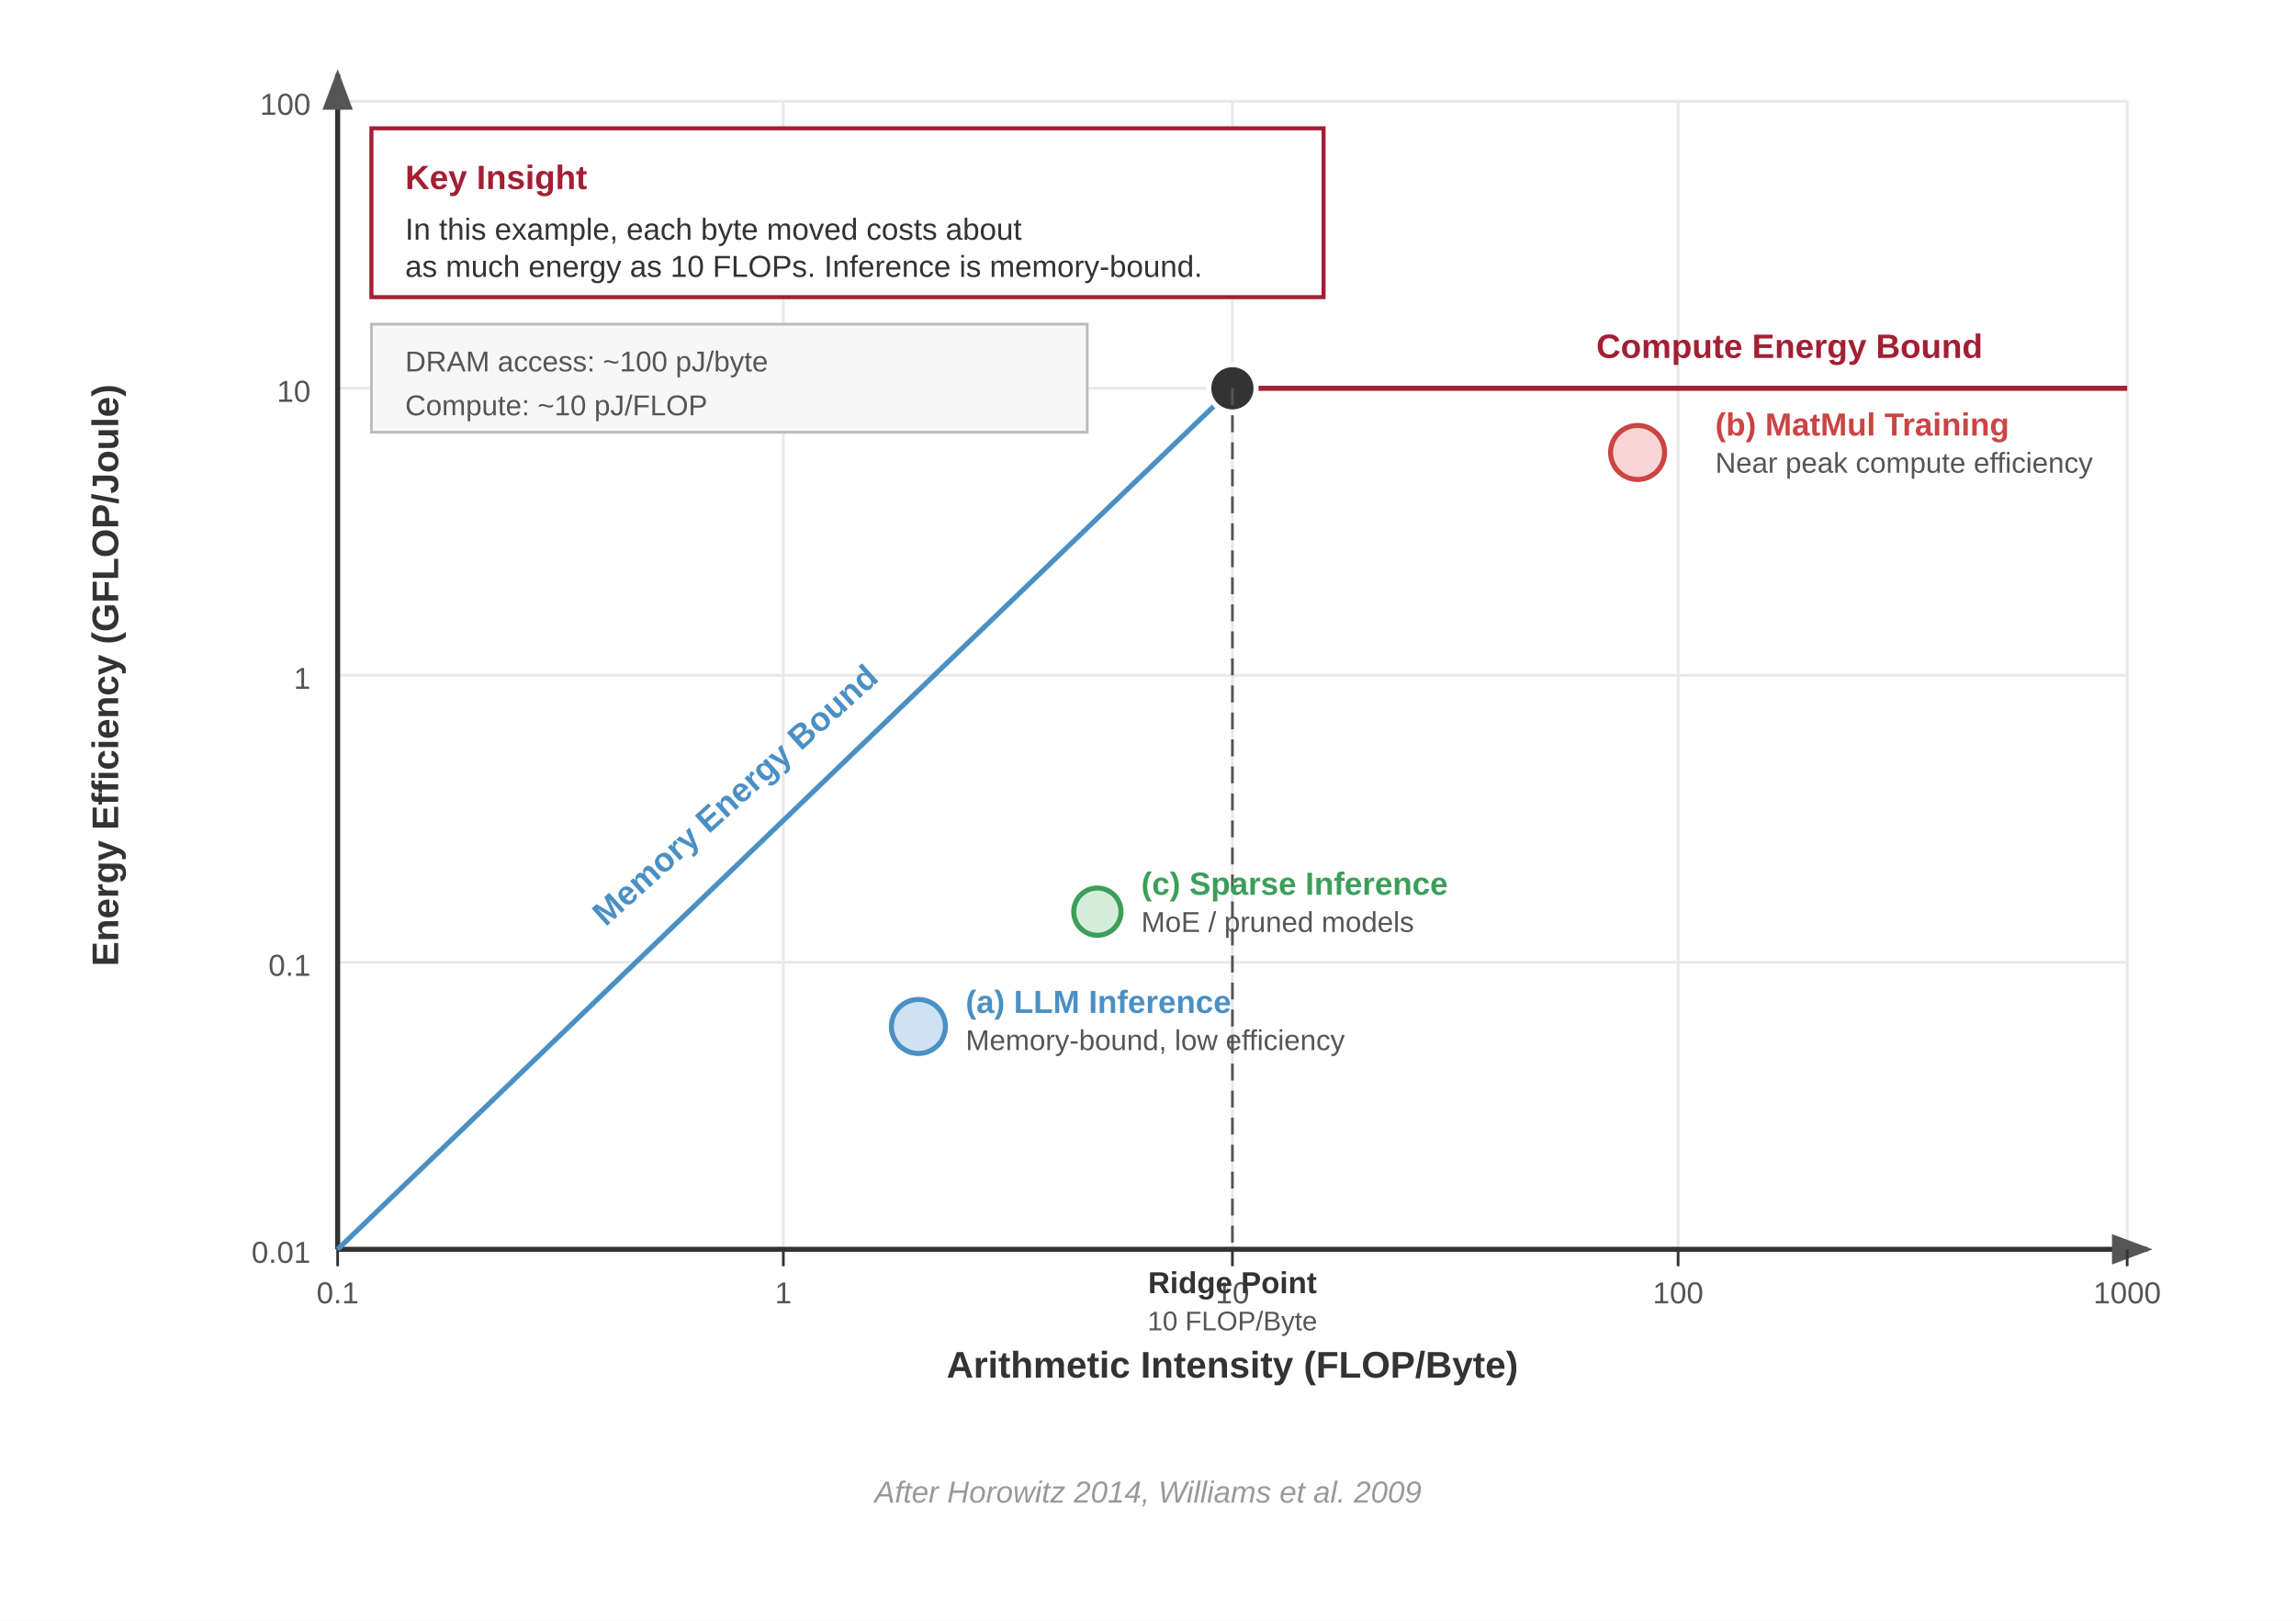
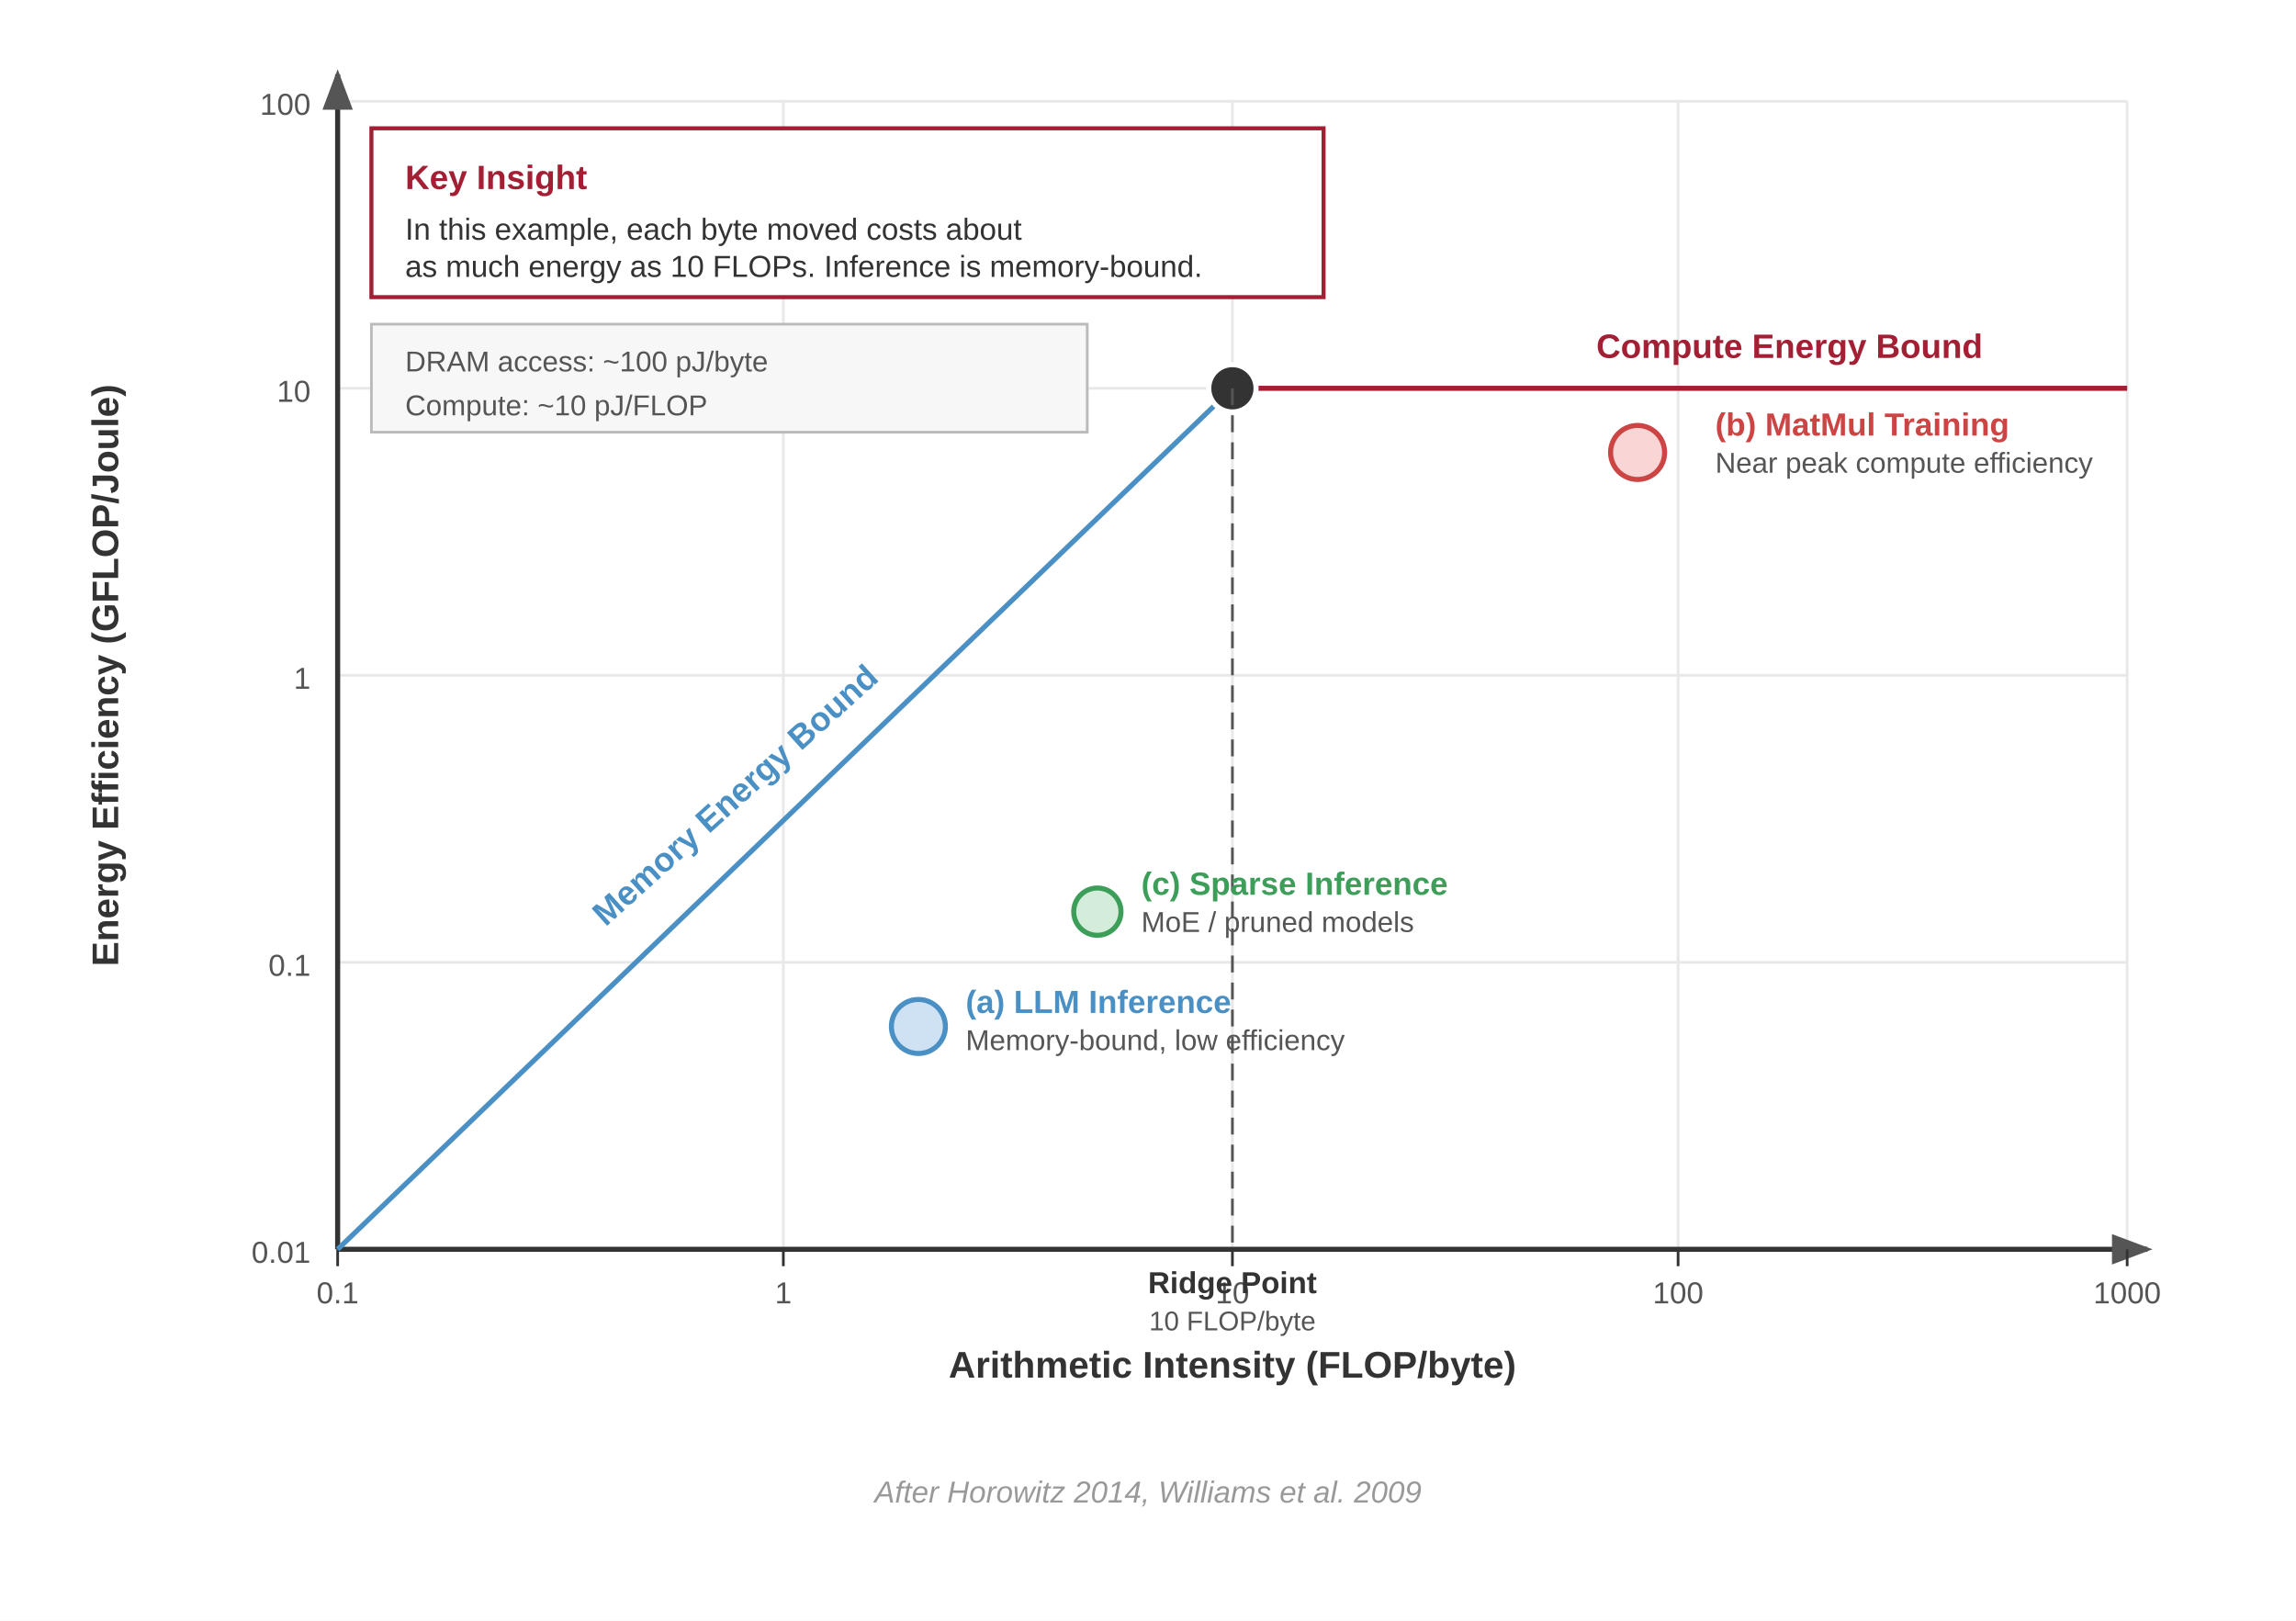
<svg xmlns="http://www.w3.org/2000/svg" font-family="Arial, Helvetica, sans-serif" viewBox="0 0 680 480">
  <rect width="680" height="480" fill="#fff" />
  <defs>
    <marker id="arrow" markerWidth="8" markerHeight="6" refX="7" refY="3" orient="auto">
      <path d="M0,0 L8,3 L0,6 Z" fill="#555" />
    </marker>
    <marker id="arrow-red" markerWidth="8" markerHeight="6" refX="7" refY="3" orient="auto">
      <path d="M0,0 L8,3 L0,6 Z" fill="#a31f34" />
    </marker>
  </defs>
  <g stroke="#e8e8e8" stroke-width="0.8">
    <line x1="100" y1="30" x2="100" y2="370" />
    <line x1="232" y1="30" x2="232" y2="370" />
    <line x1="365" y1="30" x2="365" y2="370" />
    <line x1="497" y1="30" x2="497" y2="370" />
    <line x1="630" y1="30" x2="630" y2="370" />
    <line x1="100" y1="370" x2="630" y2="370" />
    <line x1="100" y1="285" x2="630" y2="285" />
    <line x1="100" y1="200" x2="630" y2="200" />
    <line x1="100" y1="115" x2="630" y2="115" />
    <line x1="100" y1="30" x2="630" y2="30" />
  </g>
  <line x1="100" y1="370" x2="636" y2="370" stroke="#333" stroke-width="1.5" marker-end="url(#arrow)" />
  <line x1="100" y1="370" x2="100" y2="22" stroke="#333" stroke-width="1.5" marker-end="url(#arrow)" />
  <g font-size="9" fill="#555" text-anchor="end">
    <text x="92" y="374">0.01</text>
    <text x="92" y="289">0.1</text>
    <text x="92" y="204">1</text>
    <text x="92" y="119">10</text>
    <text x="92" y="34">100</text>
  </g>
  <text x="35" y="200" text-anchor="middle" font-size="11" font-weight="700" fill="#333" transform="rotate(-90,35,200)">Energy Efficiency (GFLOP/Joule)</text>
  <g font-size="9" fill="#555" text-anchor="middle">
    <text x="100" y="386">0.1</text>
    <text x="232" y="386">1</text>
    <text x="365" y="386">10</text>
    <text x="497" y="386">100</text>
    <text x="630" y="386">1000</text>
  </g>
-   <text x="365" y="408" text-anchor="middle" font-size="11" font-weight="700" fill="#333">Arithmetic Intensity (FLOP/Byte)</text>
+   <text x="365" y="408" text-anchor="middle" font-size="11" font-weight="700" fill="#333">Arithmetic Intensity (FLOP/byte)</text>
  <g stroke="#333" stroke-width="0.8">
    <line x1="100" y1="370" x2="100" y2="375" />
    <line x1="232" y1="370" x2="232" y2="375" />
    <line x1="365" y1="370" x2="365" y2="375" />
    <line x1="497" y1="370" x2="497" y2="375" />
    <line x1="630" y1="370" x2="630" y2="375" />
  </g>
  <line x1="100" y1="370" x2="365" y2="115" stroke="#4a90c4" stroke-width="1.5" />
  <line x1="365" y1="115" x2="630" y2="115" stroke="#a31f34" stroke-width="1.5" />
  <circle cx="365" cy="115" r="7" fill="#333" stroke="#fff" stroke-width="1.5" />
  <line x1="365" y1="115" x2="365" y2="370" stroke="#555" stroke-width="0.8" stroke-dasharray="5,3" />
  <text x="365" y="383" text-anchor="middle" font-size="9" font-weight="700" fill="#333">Ridge Point</text>
-   <text x="365" y="394" text-anchor="middle" font-size="8" fill="#555">10 FLOP/Byte</text>
+   <text x="365" y="394" text-anchor="middle" font-size="8" fill="#555">10 FLOP/byte</text>
  <text x="220" y="238" text-anchor="middle" font-size="10" font-weight="700" fill="#4a90c4" transform="rotate(-42,220,238)">Memory Energy Bound</text>
  <text x="530" y="106" text-anchor="middle" font-size="10" font-weight="700" fill="#a31f34">Compute Energy Bound</text>
  <circle cx="272" cy="304" r="8" fill="#cfe2f3" stroke="#4a90c4" stroke-width="1.5" />
  <text x="286" y="300" font-size="9.5" font-weight="700" fill="#4a90c4">(a) LLM Inference</text>
  <text x="286" y="311" font-size="8.5" fill="#555">Memory-bound, low efficiency</text>
  <circle cx="485" cy="134" r="8" fill="#f9d6d5" stroke="#c44" stroke-width="1.5" />
  <text x="508.0" y="129" font-size="9.5" font-weight="700" fill="#c44">(b) MatMul Training</text>
  <text x="508.0" y="140" font-size="8.5" fill="#555">Near peak compute efficiency</text>
  <circle cx="325" cy="270" r="7" fill="#d4edda" stroke="#3d9e5a" stroke-width="1.5" />
  <text x="338" y="265" font-size="9.5" font-weight="700" fill="#3d9e5a">(c) Sparse Inference</text>
  <text x="338" y="276" font-size="8.5" fill="#555">MoE / pruned models</text>
  <rect x="110" y="38" width="282" height="50" fill="#fff" stroke="#a31f34" stroke-width="1.2" />
  <text x="120" y="56" font-size="10" font-weight="700" fill="#a31f34">Key Insight</text>
  <text x="120" y="71" font-size="9" fill="#333">In this example, each byte moved costs about</text>
  <text x="120" y="82" font-size="9" fill="#333">as much energy as 10 FLOPs. Inference is memory-bound.</text>
  <rect x="110" y="96" width="212" height="32" fill="#f7f7f7" stroke="#bbb" stroke-width="0.8" />
  <text x="120" y="110" font-size="8.5" fill="#555">DRAM access: ~100 pJ/byte</text>
  <text x="120" y="123" font-size="8.5" fill="#555">Compute: ~10 pJ/FLOP</text>
  <text x="340" y="445" text-anchor="middle" font-size="9" fill="#999" font-style="italic">After Horowitz 2014, Williams et al. 2009</text>
</svg>
